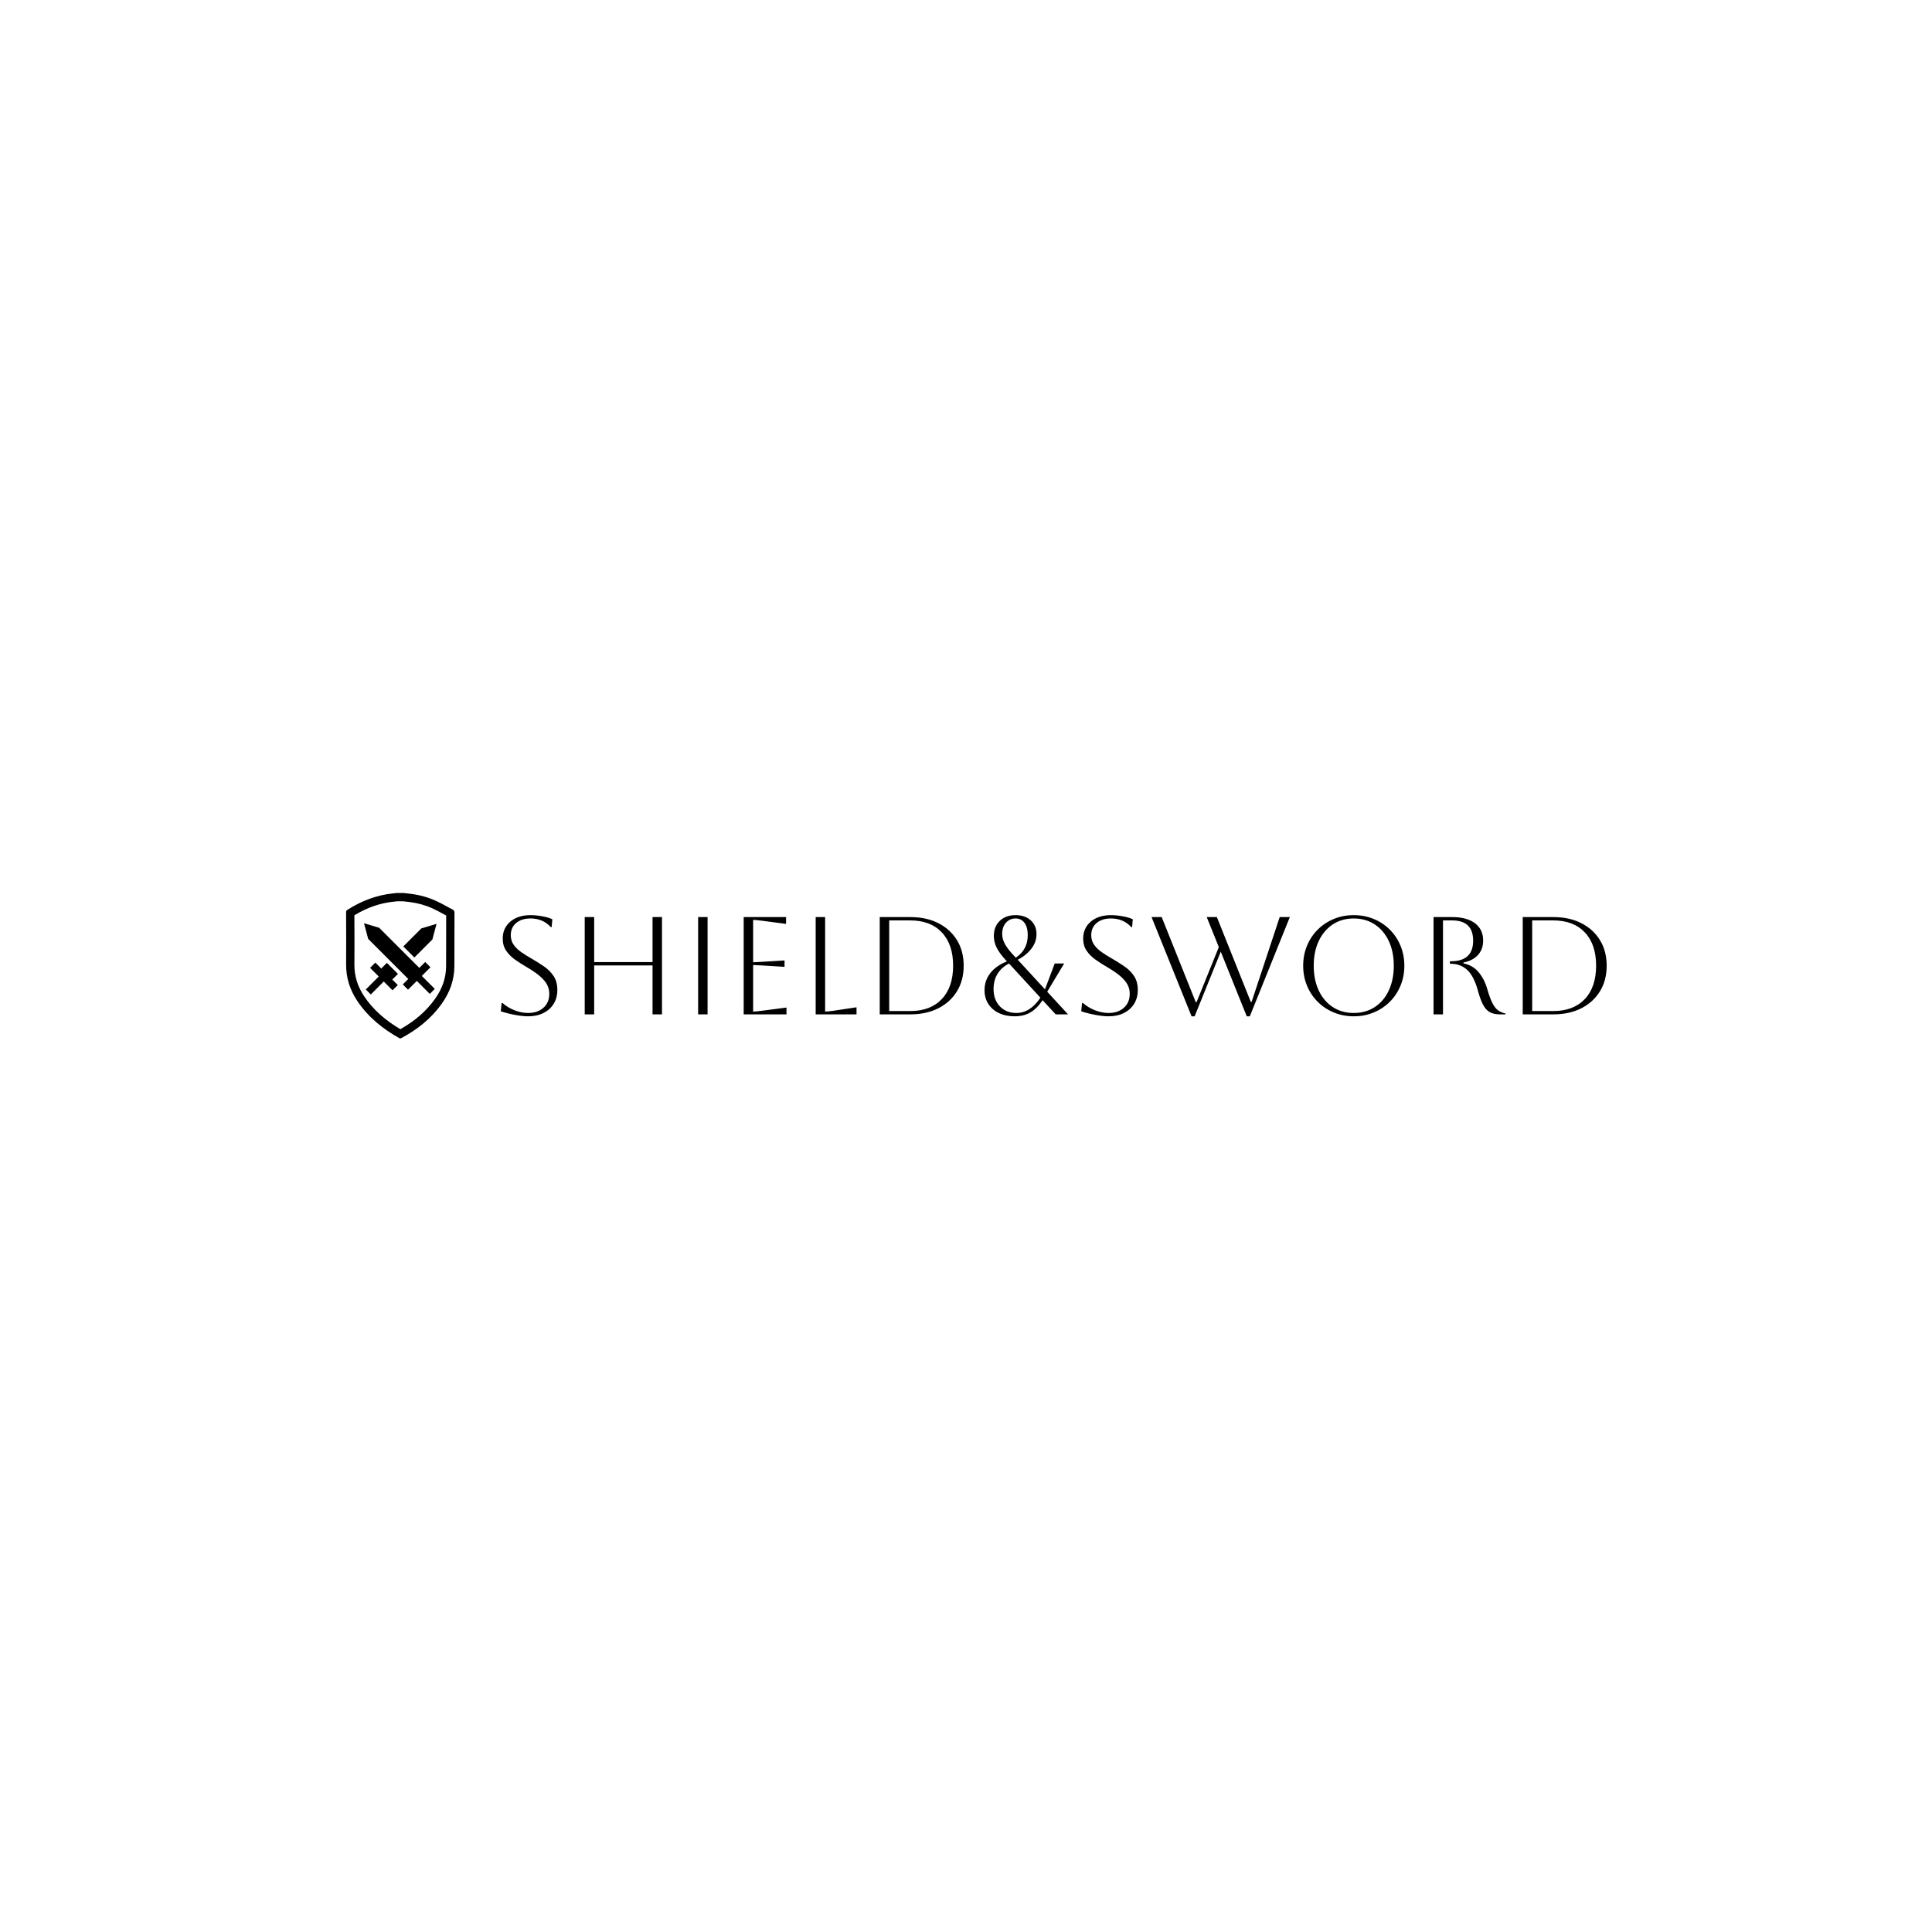
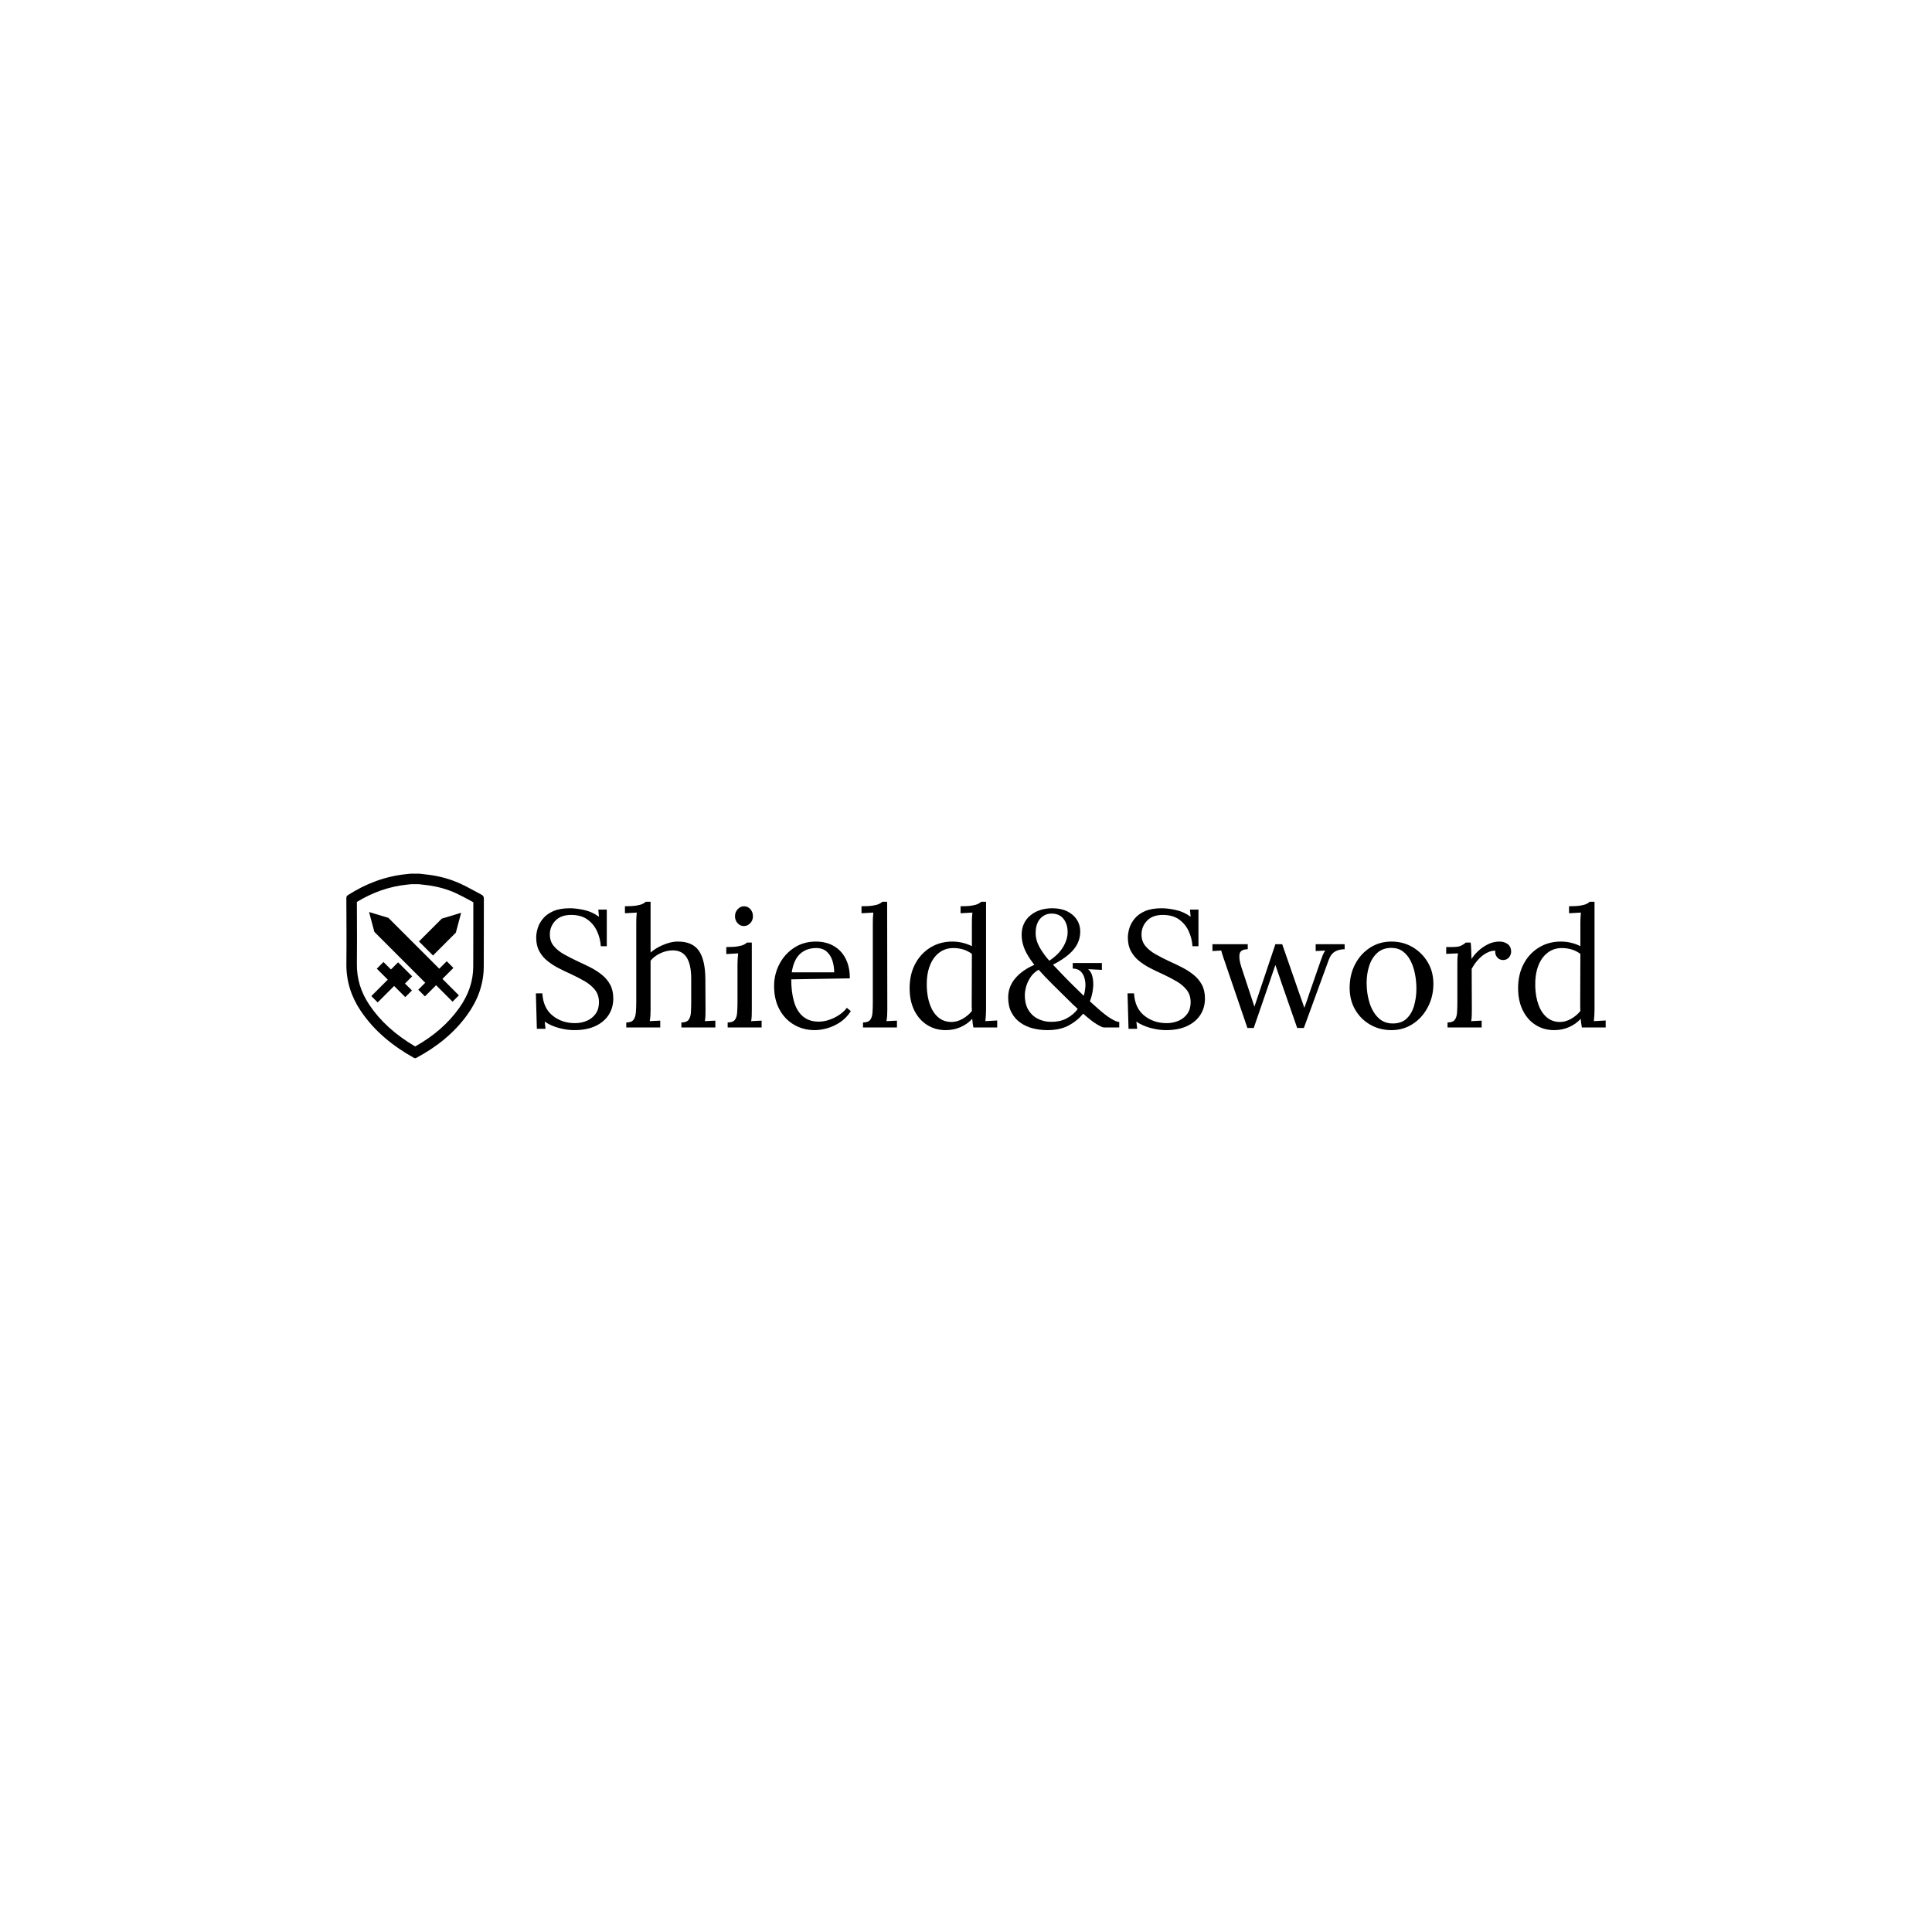
<svg xmlns="http://www.w3.org/2000/svg" version="1.1" width="1500" height="1500" viewBox="0 0 1500 1500">
  <rect width="1500" height="1500" fill="#ffffff" />
-   <g transform="matrix(0.6666667,0,0,0.6666667,249.3939,693.1183)">
-     <svg viewBox="0 0 396 45" data-background-color="#ffffff" preserveAspectRatio="xMidYMid meet" height="170" width="1500">
-       <g id="tight-bounds" transform="matrix(1,0,0,1,0.24,0.08539472)">
-         <svg viewBox="0 0 395.52 44.829" height="44.829" width="395.52">
+   <g transform="matrix(0.6666667,0,0,0.6666667,249.3939,678.2908)">
+     <svg viewBox="0 0 396 57" data-background-color="#ffffff" preserveAspectRatio="xMidYMid meet" height="215" width="1500">
+       <g id="tight-bounds" transform="matrix(1,0,0,1,0.24,0.01690249)">
+         <svg viewBox="0 0 395.52 56.966" height="56.966" width="395.52">
          <g>
-             <svg viewBox="0 0 458.822 52.004" height="44.829" width="395.52">
-               <g transform="matrix(1,0,0,1,63.30242,7.910893)">
-                 <svg viewBox="0 0 395.52 36.182" height="36.182" width="395.52">
+             <svg viewBox="0 0 473.56 68.206" height="56.966" width="395.52">
+               <g transform="matrix(1,0,0,1,78.03969,10.37556)">
+                 <svg viewBox="0 0 395.52 47.455" height="47.455" width="395.52">
                  <g id="textblocktransform">
-                     <svg viewBox="0 0 395.52 36.182" height="36.182" width="395.52" id="textblock">
+                     <svg viewBox="0 0 395.52 47.455" height="47.455" width="395.52" id="textblock">
                      <g>
-                         <svg viewBox="0 0 395.52 36.182" height="36.182" width="395.52">
+                         <svg viewBox="0 0 395.52 47.455" height="47.455" width="395.52">
                          <g transform="matrix(1,0,0,1,0,0)">
-                             <svg width="395.52" viewBox="3.45 -35.7 397.87 36.4" height="36.182" data-palette-color="#0063db">
-                               <path d="M3.45-1.1L3.45-1.1 3.75-4.1 4.05-4.1Q6-2.4 8.45-1.45 10.9-0.5 13.3-0.5L13.3-0.5Q16.7-0.5 18.8-2.38 20.9-4.25 20.9-7.4L20.9-7.4Q20.9-9.15 20.13-10.65 19.35-12.15 17.57-13.7 15.8-15.25 12.7-17.05L12.7-17.05Q10.55-18.3 8.6-19.68 6.65-21.05 5.4-22.88 4.15-24.7 4.15-27.25L4.15-27.25Q4.15-31.05 6.9-33.38 9.65-35.7 14.15-35.7L14.15-35.7Q16.15-35.7 18.45-35.27 20.75-34.85 22-34.2L22-34.2 21.75-31.4 21.45-31.4Q18.6-34.5 14.15-34.5L14.15-34.5Q10.95-34.5 9-32.88 7.05-31.25 7.05-28.5L7.05-28.5Q7.05-26.45 8.13-24.98 9.2-23.5 10.9-22.33 12.6-21.15 14.55-20.05L14.55-20.05Q16.8-18.75 18.93-17.3 21.05-15.85 22.43-13.83 23.8-11.8 23.8-8.75L23.8-8.75Q23.8-5.95 22.5-3.83 21.2-1.7 18.82-0.5 16.45 0.7 13.3 0.7L13.3 0.7Q11.3 0.7 8.6 0.2 5.9-0.3 3.45-1.1ZM37.05 0L33.65 0 33.65-35 37.05-35 37.05-18.8 58.05-18.8 58.05-35 61.45-35 61.45 0 58.05 0 58.05-17.6 37.05-17.6 37.05 0ZM77.85 0L74.45 0 74.45-35 77.85-35 77.85 0ZM106.24 0L90.84 0 90.84-35 106.09-35 106.09-32.55 97.34-33.7Q95.04-34 94.24-34L94.24-34 94.24-18.75Q94.89-18.75 97.34-18.9L97.34-18.9 105.54-19.4 105.54-17.1 97.34-17.6Q94.89-17.75 94.24-17.75L94.24-17.75 94.24-1Q95.14-1 97.39-1.3L97.39-1.3 106.24-2.45 106.24 0ZM116.74 0L116.74-35 120.14-35 120.14-1Q121.09-1 123.14-1.3L123.14-1.3 131.44-2.55 131.44 0 116.74 0ZM150.79 0L139.79 0 139.79-35 150.79-35Q156.59-35 160.89-32.8 165.19-30.6 167.59-26.68 169.99-22.75 169.99-17.5L169.99-17.5Q169.99-12.25 167.59-8.33 165.19-4.4 160.89-2.2 156.59 0 150.79 0L150.79 0ZM150.79-33.8L150.79-33.8 143.19-33.8 143.19-1.2 150.79-1.2Q158.04-1.2 162.11-5.5 166.19-9.8 166.19-17.5L166.19-17.5Q166.19-25.2 162.11-29.5 158.04-33.8 150.79-33.8ZM207.54 0L203.09 0 198.39-5.1Q196.34-2.05 193.96-0.68 191.59 0.7 188.34 0.7L188.34 0.7Q185.09 0.7 182.64-0.48 180.19-1.65 178.84-3.78 177.49-5.9 177.49-8.7L177.49-8.7Q177.49-12.15 179.56-14.83 181.64-17.5 185.54-19.05L185.54-19.05 185.14-19.5Q182.84-22 181.84-24.03 180.84-26.05 180.84-28.2L180.84-28.2Q180.84-31.6 182.99-33.65 185.14-35.7 188.64-35.7L188.64-35.7Q192.04-35.7 194.11-33.83 196.19-31.95 196.19-28.85L196.19-28.85Q196.19-26.05 194.36-23.65 192.54-21.25 189.44-19.65L189.44-19.65 199.24-9 202.74-18.3 206.14-18.3 200.04-8.15 207.54 0ZM187.39-21.85L187.39-21.85 188.74-20.4Q193.04-23.25 193.04-28.5L193.04-28.5Q193.04-31.35 191.86-32.93 190.69-34.5 188.64-34.5L188.64-34.5Q186.59-34.5 185.21-32.98 183.84-31.45 183.84-28.95L183.84-28.95Q183.84-27.25 184.69-25.58 185.54-23.9 187.39-21.85ZM180.74-9.1L180.74-9.1Q180.74-5.25 183.01-2.88 185.29-0.5 188.94-0.5L188.94-0.5Q193.94-0.5 197.59-6L197.59-6 186.29-18.3Q180.74-15.35 180.74-9.1ZM212.28-1.1L212.28-1.1 212.58-4.1 212.88-4.1Q214.83-2.4 217.28-1.45 219.73-0.5 222.13-0.5L222.13-0.5Q225.53-0.5 227.63-2.38 229.73-4.25 229.73-7.4L229.73-7.4Q229.73-9.15 228.96-10.65 228.18-12.15 226.41-13.7 224.63-15.25 221.53-17.05L221.53-17.05Q219.38-18.3 217.43-19.68 215.48-21.05 214.23-22.88 212.98-24.7 212.98-27.25L212.98-27.25Q212.98-31.05 215.73-33.38 218.48-35.7 222.98-35.7L222.98-35.7Q224.98-35.7 227.28-35.27 229.58-34.85 230.83-34.2L230.83-34.2 230.58-31.4 230.28-31.4Q227.43-34.5 222.98-34.5L222.98-34.5Q219.78-34.5 217.83-32.88 215.88-31.25 215.88-28.5L215.88-28.5Q215.88-26.45 216.96-24.98 218.03-23.5 219.73-22.33 221.43-21.15 223.38-20.05L223.38-20.05Q225.63-18.75 227.76-17.3 229.88-15.85 231.26-13.83 232.63-11.8 232.63-8.75L232.63-8.75Q232.63-5.95 231.33-3.83 230.03-1.7 227.66-0.5 225.28 0.7 222.13 0.7L222.13 0.7Q220.13 0.7 217.43 0.2 214.73-0.3 212.28-1.1ZM251.98 0.7L237.58-35 241.23-35 253.48-4.4 253.78-4.4 261.78-24.2 257.43-35 261.08-35 273.28-4.5 273.58-4.5 283.68-35 287.33-35 272.93 0.7 271.83 0.7 262.48-22.55 253.08 0.7 251.98 0.7ZM292.13-17.5L292.13-17.5Q292.13-21.35 293.5-24.68 294.88-28 297.35-30.48 299.83-32.95 303.15-34.33 306.48-35.7 310.33-35.7L310.33-35.7Q314.18-35.7 317.5-34.33 320.83-32.95 323.3-30.48 325.78-28 327.15-24.68 328.53-21.35 328.53-17.5L328.53-17.5Q328.53-13.65 327.15-10.33 325.78-7 323.3-4.53 320.83-2.05 317.5-0.68 314.18 0.7 310.33 0.7L310.33 0.7Q306.48 0.7 303.15-0.68 299.83-2.05 297.35-4.53 294.88-7 293.5-10.33 292.13-13.65 292.13-17.5ZM295.93-17.5L295.93-17.5Q295.93-12.4 297.73-8.58 299.53-4.75 302.78-2.63 306.03-0.5 310.33-0.5L310.33-0.5Q314.63-0.5 317.88-2.63 321.13-4.75 322.93-8.6 324.73-12.45 324.73-17.5L324.73-17.5Q324.73-22.55 322.93-26.38 321.13-30.2 317.88-32.35 314.63-34.5 310.33-34.5L310.33-34.5Q306.03-34.5 302.8-32.38 299.58-30.25 297.75-26.43 295.93-22.6 295.93-17.5ZM339.03 0L339.03-35 345.73-35Q351.03-35 353.95-32.77 356.88-30.55 356.88-26.55L356.88-26.55Q356.88-23.45 355.05-21.4 353.23-19.35 349.78-18.65L349.78-18.65 349.78-18.35Q353.08-17.7 355.18-15.25 357.28-12.8 358.33-9.2L358.33-9.2Q359.28-5.9 360.2-4.08 361.13-2.25 362.25-1.45 363.38-0.65 364.93-0.3L364.93-0.3 364.93 0 362.88 0Q360.68 0 359.25-0.8 357.83-1.6 356.83-3.5 355.83-5.4 354.93-8.75L354.93-8.75Q353.48-13.9 351.08-16.05 348.68-18.2 345.23-18.2L345.23-18.2 344.93-18.2 344.93-19.1 345.23-19.1Q353.28-19.1 353.28-26.5L353.28-26.5Q353.28-33.8 345.73-33.8L345.73-33.8 342.43-33.8 342.43 0 339.03 0ZM382.12 0L371.12 0 371.12-35 382.12-35Q387.92-35 392.22-32.8 396.52-30.6 398.92-26.68 401.32-22.75 401.32-17.5L401.32-17.5Q401.32-12.25 398.92-8.33 396.52-4.4 392.22-2.2 387.92 0 382.12 0L382.12 0ZM382.12-33.8L382.12-33.8 374.52-33.8 374.52-1.2 382.12-1.2Q389.37-1.2 393.45-5.5 397.52-9.8 397.52-17.5L397.52-17.5Q397.52-25.2 393.45-29.5 389.37-33.8 382.12-33.8Z" opacity="1" transform="matrix(1,0,0,1,0,0)" fill="#000000" class="wordmark-text-0" data-fill-palette-color="primary" id="text-0" />
+                             <svg width="395.52" viewBox="2.9 -37.75 321.27 38.55" height="47.455" data-palette-color="#0063db">
+                               <path d="M24.2-24.4L22.4-24.4Q22.25-26.8 21.25-28.95 20.25-31.1 18.35-32.45 16.45-33.8 13.5-33.8L13.5-33.8Q10.4-33.8 8.75-32.05 7.1-30.3 7.1-27.95L7.1-27.95Q7.1-25.85 8.3-24.43 9.5-23 11.43-21.93 13.35-20.85 15.5-19.85L15.5-19.85Q17.4-19 19.3-18.03 21.2-17.05 22.75-15.8 24.3-14.55 25.23-12.83 26.15-11.1 26.15-8.7L26.15-8.7Q26.15-5.95 24.78-3.8 23.4-1.65 20.8-0.43 18.2 0.8 14.45 0.8L14.45 0.8Q12.2 0.8 9.8 0.15 7.4-0.5 5.55-1.75L5.55-1.75 5.8 0.4 3.2 0.4 2.9-10.25 4.85-10.25Q5.1-5.85 7.9-3.58 10.7-1.3 14.65-1.3L14.65-1.3Q16.6-1.3 18.25-2.02 19.9-2.75 20.88-4.15 21.85-5.55 21.85-7.55L21.85-7.55Q21.85-9.8 20.65-11.3 19.45-12.8 17.55-13.9 15.65-15 13.5-16L13.5-16Q11.6-16.85 9.75-17.8 7.9-18.75 6.38-19.98 4.85-21.2 3.93-22.9 3-24.6 3-27L3-27Q3-28.3 3.45-29.8 3.9-31.3 5.03-32.68 6.15-34.05 8.13-34.93 10.1-35.8 13.15-35.8L13.15-35.8Q15.05-35.8 17.43-35.27 19.8-34.75 21.85-33.25L21.85-33.25 21.65-35.4 24.2-35.4 24.2-24.4ZM46.6 0L46.6-1.5Q48.15-1.5 48.75-2.27 49.35-3.05 49.45-4.42 49.55-5.8 49.55-7.6L49.55-7.6 49.55-14.6Q49.55-18.9 48.17-21.05 46.8-23.2 43.85-23.15L43.85-23.15Q42-23.1 40.22-22.25 38.45-21.4 37.35-20.05L37.35-20.05 37.35-5.3Q37.35-4.3 37.3-3.53 37.25-2.75 37.1-1.9L37.1-1.9Q37.9-1.95 38.67-1.98 39.45-2 40.25-2.05L40.25-2.05 40.25 0 30.05 0 30.05-1.5Q31.6-1.5 32.2-2.27 32.8-3.05 32.92-4.42 33.05-5.8 33.05-7.6L33.05-7.6 33.05-31.25Q33.05-32.05 33.07-32.77 33.1-33.5 33.2-34.5L33.2-34.5Q32.3-34.45 31.42-34.4 30.55-34.35 29.65-34.3L29.65-34.3 29.65-36.4Q31.85-36.4 33.07-36.6 34.3-36.8 34.92-37.1 35.55-37.4 35.9-37.75L35.9-37.75 37.35-37.75 37.35-22.5Q38.45-23.45 39.82-24.18 41.2-24.9 42.67-25.35 44.15-25.8 45.55-25.8L45.55-25.8Q49.9-25.8 51.82-23.08 53.75-20.35 53.8-14.6L53.8-14.6 53.85-5.3Q53.85-4.3 53.82-3.53 53.8-2.75 53.65-1.9L53.65-1.9Q54.45-1.95 55.22-1.98 56-2 56.8-2.05L56.8-2.05 56.8 0 46.6 0ZM60.5 0L60.5-1.5Q62.05-1.5 62.65-2.27 63.25-3.05 63.34-4.42 63.45-5.8 63.45-7.6L63.45-7.6 63.45-19Q63.45-19.8 63.5-20.53 63.55-21.25 63.65-22.25L63.65-22.25Q62.75-22.2 61.87-22.15 61-22.1 60.09-22.05L60.09-22.05 60.09-24.15Q62.3-24.15 63.5-24.35 64.7-24.55 65.32-24.85 65.95-25.15 66.3-25.5L66.3-25.5 67.75-25.5 67.75-5.3Q67.75-4.3 67.72-3.53 67.7-2.75 67.55-1.9L67.55-1.9Q68.34-1.95 69.12-1.98 69.9-2 70.7-2.05L70.7-2.05 70.7 0 60.5 0ZM65.34-30.45L65.34-30.45Q64.3-30.45 63.5-31.3 62.7-32.15 62.7-33.4L62.7-33.4Q62.7-34.65 63.52-35.52 64.34-36.4 65.39-36.4L65.39-36.4Q66.55-36.4 67.32-35.52 68.09-34.65 68.09-33.4L68.09-33.4Q68.09-32.15 67.27-31.3 66.45-30.45 65.34-30.45ZM86.64 0.8L86.64 0.8Q83.19 0.8 80.42-0.83 77.64-2.45 76.04-5.43 74.44-8.4 74.44-12.45L74.44-12.45Q74.44-15.95 76.02-19 77.59-22.05 80.44-23.93 83.29-25.8 87.04-25.8L87.04-25.8Q89.14-25.8 90.97-25.13 92.79-24.45 94.19-23.08 95.59-21.7 96.39-19.63 97.19-17.55 97.19-14.75L97.19-14.75 79.59-14.45Q79.59-10.65 80.42-7.78 81.24-4.9 83.09-3.33 84.94-1.75 87.84-1.75L87.84-1.75Q89.39-1.75 91.02-2.3 92.64-2.85 94.04-3.8 95.44-4.75 96.29-5.9L96.29-5.9 97.49-4.9Q96.14-2.8 94.24-1.55 92.34-0.3 90.34 0.25 88.34 0.8 86.64 0.8ZM79.74-16.55L79.74-16.55 92.49-16.55Q92.49-18.35 91.97-20.03 91.44-21.7 90.24-22.78 89.04-23.85 87.09-23.85L87.09-23.85Q84.19-23.85 82.27-22.13 80.34-20.4 79.74-16.55ZM101.14 0L101.14-1.5Q102.69-1.5 103.29-2.27 103.89-3.05 103.99-4.42 104.09-5.8 104.09-7.6L104.09-7.6 104.09-31.25Q104.09-32.05 104.11-32.77 104.14-33.5 104.24-34.5L104.24-34.5Q103.34-34.45 102.47-34.4 101.59-34.35 100.69-34.3L100.69-34.3 100.69-36.4Q102.89-36.4 104.11-36.6 105.34-36.8 105.97-37.1 106.59-37.4 106.94-37.75L106.94-37.75 108.39-37.75 108.44-5.3Q108.44-4.3 108.39-3.53 108.34-2.75 108.19-1.9L108.19-1.9Q108.99-1.95 109.77-1.98 110.54-2 111.34-2.05L111.34-2.05 111.34 0 101.14 0ZM125.94 0.8L125.94 0.8Q122.89 0.8 120.44-0.73 117.99-2.25 116.56-5.1 115.14-7.95 115.14-11.8L115.14-11.8Q115.14-15.9 116.79-19.05 118.44-22.2 121.36-24 124.29-25.8 127.99-25.8L127.99-25.8Q129.64-25.8 131.26-25.38 132.89-24.95 133.84-24.4L133.84-24.4 133.84-31.25Q133.84-32.05 133.86-32.77 133.89-33.5 133.99-34.5L133.99-34.5Q133.09-34.45 132.21-34.4 131.34-34.35 130.44-34.3L130.44-34.3 130.44-36.4Q132.64-36.4 133.84-36.6 135.04-36.8 135.66-37.1 136.29-37.4 136.64-37.75L136.64-37.75 138.09-37.75 138.09-5.3Q138.09-4.5 138.04-3.7 137.99-2.9 137.89-1.9L137.89-1.9Q138.79-1.95 139.66-2 140.54-2.05 141.44-2.1L141.44-2.1 141.44 0 134.29 0Q134.14-0.75 134.06-1.38 133.99-2 133.94-2.6L133.94-2.6Q132.54-1.05 130.49-0.13 128.44 0.8 125.94 0.8ZM127.74-1.65L127.74-1.65Q129.39-1.65 131.06-2.6 132.74-3.55 133.84-4.95L133.84-4.95Q133.79-5.55 133.79-6.23 133.79-6.9 133.79-7.7L133.79-7.7 133.84-22.1Q132.64-23 131.21-23.43 129.79-23.85 128.29-23.85L128.29-23.85Q125.79-23.85 123.94-22.4 122.09-20.95 121.14-18.35 120.19-15.75 120.29-12.25L120.29-12.25Q120.39-9.2 121.26-6.8 122.14-4.4 123.76-3.03 125.39-1.65 127.74-1.65ZM156.49 0.8L156.49 0.8Q154.28 0.8 152.19 0.28 150.09-0.25 148.41-1.43 146.74-2.6 145.74-4.48 144.74-6.35 144.74-9L144.74-9Q144.74-12.25 146.86-14.75 148.99-17.25 152.59-18.8L152.59-18.8Q151.28-20.5 150.44-21.98 149.59-23.45 149.19-24.93 148.78-26.4 148.78-27.95L148.78-27.95Q148.84-31.55 151.44-33.68 154.03-35.8 158.03-35.8L158.03-35.8Q160.59-35.8 162.46-34.88 164.34-33.95 165.36-32.38 166.38-30.8 166.38-28.8L166.38-28.8Q166.38-26.95 165.59-25.25 164.78-23.55 162.99-21.98 161.19-20.4 158.19-18.85L158.19-18.85Q159.53-17.45 161.16-15.75 162.78-14.05 164.44-12.43 166.09-10.8 167.44-9.5L167.44-9.5Q167.69-10.4 167.81-11.23 167.94-12.05 167.94-12.7L167.94-12.7Q167.94-13.85 167.61-14.98 167.28-16.1 166.46-16.88 165.63-17.65 164.13-17.7L164.13-17.7 164.13-19.35 172.88-19.35 172.88-17.3 168.74-17.5Q169.53-16.85 169.88-15.8 170.24-14.75 170.28-13.35L170.28-13.35Q170.34-12.4 170.11-10.93 169.88-9.45 169.28-7.85L169.28-7.85Q169.84-7.35 170.46-6.78 171.09-6.2 171.78-5.6L171.78-5.6Q174.03-3.6 175.66-2.63 177.28-1.65 178.09-1.65L178.09-1.65 178.09 0 173.44 0Q172.99 0 171.41-0.93 169.84-1.85 167.24-4.15L167.24-4.15Q165.63-2.1 163.01-0.65 160.38 0.8 156.49 0.8ZM157.09-1.7L157.09-1.7Q160.24-1.6 162.31-2.73 164.38-3.85 165.63-5.55L165.63-5.55Q165.28-5.9 164.94-6.23 164.59-6.55 164.19-6.9L164.19-6.9Q160.84-10.2 158.26-12.75 155.69-15.3 153.88-17.35L153.88-17.35Q152.28-16.4 151.38-15 150.49-13.6 150.11-12.2 149.74-10.8 149.74-9.75L149.74-9.75Q149.74-7 150.81-5.25 151.88-3.5 153.56-2.65 155.24-1.8 157.09-1.7ZM157.09-20.05L157.09-20.05Q159.88-21.9 161.24-24.18 162.59-26.45 162.59-28.65L162.59-28.65Q162.59-31.05 161.34-32.63 160.09-34.2 157.78-34.2L157.78-34.2Q155.74-34.2 154.36-32.68 152.99-31.15 152.99-28.35L152.99-28.35Q152.99-26.2 154.16-24.1 155.34-22 157.09-20.05ZM201.88-24.4L200.08-24.4Q199.93-26.8 198.93-28.95 197.93-31.1 196.03-32.45 194.13-33.8 191.18-33.8L191.18-33.8Q188.08-33.8 186.43-32.05 184.78-30.3 184.78-27.95L184.78-27.95Q184.78-25.85 185.98-24.43 187.18-23 189.11-21.93 191.03-20.85 193.18-19.85L193.18-19.85Q195.08-19 196.98-18.03 198.88-17.05 200.43-15.8 201.98-14.55 202.91-12.83 203.83-11.1 203.83-8.7L203.83-8.7Q203.83-5.95 202.46-3.8 201.08-1.65 198.48-0.43 195.88 0.8 192.13 0.8L192.13 0.8Q189.88 0.8 187.48 0.15 185.08-0.5 183.23-1.75L183.23-1.75 183.48 0.4 180.88 0.4 180.58-10.25 182.53-10.25Q182.78-5.85 185.58-3.58 188.38-1.3 192.33-1.3L192.33-1.3Q194.28-1.3 195.93-2.02 197.58-2.75 198.56-4.15 199.53-5.55 199.53-7.55L199.53-7.55Q199.53-9.8 198.33-11.3 197.13-12.8 195.23-13.9 193.33-15 191.18-16L191.18-16Q189.28-16.85 187.43-17.8 185.58-18.75 184.06-19.98 182.53-21.2 181.61-22.9 180.68-24.6 180.68-27L180.68-27Q180.68-28.3 181.13-29.8 181.58-31.3 182.71-32.68 183.83-34.05 185.81-34.93 187.78-35.8 190.83-35.8L190.83-35.8Q192.73-35.8 195.11-35.27 197.48-34.75 199.53-33.25L199.53-33.25 199.33-35.4 201.88-35.4 201.88-24.4ZM218.48 0.15L216.58 0.15 210.03-19.05Q209.68-20.1 209.41-20.85 209.13-21.6 208.98-22.15 208.83-22.7 208.73-23.1L208.73-23.1 206.08-22.95 206.08-25 216.68-25 216.68-23.5Q214.43-23.45 214.21-21.98 213.98-20.5 214.78-18.1L214.78-18.1 217.08-11.1Q217.48-9.9 217.88-8.68 218.28-7.45 218.68-6.25L218.68-6.25Q219.13-7.6 219.6-8.97 220.08-10.35 220.53-11.75L220.53-11.75 224.98-25 227.03-25 232.08-10.45Q232.48-9.35 232.88-8.2 233.28-7.05 233.68-5.9L233.68-5.9Q234.08-7 234.46-8.08 234.83-9.15 235.18-10.25L235.18-10.25 238.48-19.75Q238.83-20.75 239.18-21.65 239.53-22.55 239.98-23.1L239.98-23.1 237.08-22.95 237.08-25 245.78-25 245.78-23.5Q244.48-23.45 243.66-23.15 242.83-22.85 242.28-22.35 241.73-21.85 241.38-21.15 241.03-20.45 240.73-19.55L240.73-19.55 233.53 0.15 231.53 0.15 226.78-13.5Q226.48-14.4 226.18-15.28 225.88-16.15 225.58-17.03 225.28-17.9 224.98-18.75L224.98-18.75Q224.68-17.9 224.38-17.03 224.08-16.15 223.78-15.28 223.48-14.4 223.18-13.5L223.18-13.5 218.48 0.15ZM259.83 0.8L259.83 0.8Q256.33 0.8 253.48-0.83 250.63-2.45 248.95-5.33 247.28-8.2 247.28-11.9L247.28-11.9Q247.28-15.85 248.93-19 250.58-22.15 253.43-23.98 256.28-25.8 259.83-25.8L259.83-25.8Q263.33-25.8 266.18-24.13 269.03-22.45 270.73-19.6 272.43-16.75 272.43-13.1L272.43-13.1Q272.43-9.25 270.75-6.08 269.08-2.9 266.23-1.05 263.38 0.8 259.83 0.8ZM260.23-1.2L260.23-1.2Q262.88-1.2 264.43-2.7 265.98-4.2 266.65-6.6 267.33-9 267.33-11.65L267.33-11.65Q267.33-13.9 266.9-16.07 266.48-18.25 265.58-20.03 264.68-21.8 263.25-22.85 261.83-23.9 259.83-23.9L259.83-23.9Q257.23-23.9 255.58-22.4 253.93-20.9 253.15-18.5 252.38-16.1 252.38-13.35L252.38-13.35Q252.38-10.25 253.23-7.48 254.08-4.7 255.83-2.95 257.58-1.2 260.23-1.2ZM276.68 0L276.68-1.5Q278.23-1.5 278.83-2.27 279.43-3.05 279.53-4.42 279.63-5.8 279.63-7.6L279.63-7.6 279.63-19Q279.63-19.8 279.65-20.6 279.68-21.4 279.83-22.25L279.83-22.25Q278.93-22.2 278.05-22.18 277.18-22.15 276.28-22.1L276.28-22.1 276.28-24.15 277.83-24.15Q279.98-24.15 280.8-24.58 281.63-25 282.18-25.5L282.18-25.5 283.63-25.5Q283.73-24.7 283.78-23.53 283.83-22.35 283.88-20.55L283.88-20.55Q284.63-21.8 285.93-23 287.23-24.2 288.85-25 290.48-25.8 292.28-25.8L292.28-25.8Q293.68-25.8 294.73-25.05 295.78-24.3 295.78-22.65L295.78-22.65Q295.78-22.25 295.53-21.68 295.28-21.1 294.73-20.68 294.18-20.25 293.28-20.25L293.28-20.25Q292.18-20.3 291.53-21.13 290.88-21.95 291.03-23.05L291.03-23.05Q289.78-23.1 288.45-22.4 287.13-21.7 285.98-20.48 284.83-19.25 283.93-17.6L283.93-17.6 283.98-5.3Q283.98-4.3 283.95-3.53 283.93-2.75 283.78-1.9L283.78-1.9Q284.58-1.95 285.35-1.98 286.13-2 286.93-2.05L286.93-2.05 286.93 0 276.68 0ZM308.67 0.8L308.67 0.8Q305.62 0.8 303.17-0.73 300.72-2.25 299.3-5.1 297.87-7.95 297.87-11.8L297.87-11.8Q297.87-15.9 299.52-19.05 301.17-22.2 304.1-24 307.02-25.8 310.72-25.8L310.72-25.8Q312.37-25.8 314-25.38 315.62-24.95 316.57-24.4L316.57-24.4 316.57-31.25Q316.57-32.05 316.6-32.77 316.62-33.5 316.72-34.5L316.72-34.5Q315.82-34.45 314.95-34.4 314.07-34.35 313.17-34.3L313.17-34.3 313.17-36.4Q315.37-36.4 316.57-36.6 317.77-36.8 318.4-37.1 319.02-37.4 319.37-37.75L319.37-37.75 320.82-37.75 320.82-5.3Q320.82-4.5 320.77-3.7 320.72-2.9 320.62-1.9L320.62-1.9Q321.52-1.95 322.4-2 323.27-2.05 324.17-2.1L324.17-2.1 324.17 0 317.02 0Q316.87-0.75 316.8-1.38 316.72-2 316.67-2.6L316.67-2.6Q315.27-1.05 313.22-0.13 311.17 0.8 308.67 0.8ZM310.47-1.65L310.47-1.65Q312.12-1.65 313.8-2.6 315.47-3.55 316.57-4.95L316.57-4.95Q316.52-5.55 316.52-6.23 316.52-6.9 316.52-7.7L316.52-7.7 316.57-22.1Q315.37-23 313.95-23.43 312.52-23.85 311.02-23.85L311.02-23.85Q308.52-23.85 306.67-22.4 304.82-20.95 303.87-18.35 302.92-15.75 303.02-12.25L303.02-12.25Q303.12-9.2 304-6.8 304.87-4.4 306.5-3.03 308.12-1.65 310.47-1.65Z" opacity="1" transform="matrix(1,0,0,1,0,0)" fill="#000000" class="wordmark-text-0" data-fill-palette-color="primary" id="text-0" />
                            </svg>
                          </g>
                        </svg>
                      </g>
                    </svg>
                  </g>
                </svg>
              </g>
              <g>
-                 <svg viewBox="0 0 54.761 52.004" height="52.004" width="54.761">
+                 <svg viewBox="0 0 66.837 68.206" height="68.206" width="66.837">
                  <g>
-                     <svg version="1.1" x="8" y="0" viewBox="17.298 7.411 65.409 87.757" enable-background="new 0 0 100 100" xml:space="preserve" height="52.004" width="38.761" class="icon-icon-0" data-fill-palette-color="accent" id="icon-0">
+                     <svg version="1.1" x="8" y="0" viewBox="17.298 7.411 65.409 87.757" enable-background="new 0 0 100 100" xml:space="preserve" height="68.206" width="50.837" class="icon-icon-0" data-fill-palette-color="accent" id="icon-0">
                      <path d="M51.813 12.411L52.846 12.529C53.833 12.641 54.824 12.753 55.809 12.879 60.684 13.497 65.29 14.79 69.503 16.723 71.667 17.717 73.777 18.864 76.012 20.079 76.575 20.384 77.135 20.689 77.698 20.992 77.682 25.389 77.684 29.825 77.684 34.13 77.686 39.863 77.688 45.791 77.651 51.615 77.61 58.629 75.403 65.097 70.903 71.396 65.749 78.615 58.915 84.582 50.046 89.593 40.546 83.989 33.4 77.499 28.245 69.806 24.173 63.732 22.232 57.361 22.312 50.327 22.4 42.458 22.364 34.476 22.329 26.757 22.32 24.784 22.311 22.811 22.304 20.839 30.033 16.162 37.865 13.465 46.188 12.61 46.665 12.561 47.142 12.51 47.619 12.458L48.066 12.41zM52.1 7.411H47.798C47.092 7.486 46.383 7.564 45.676 7.637 35.648 8.668 26.516 12.178 18.065 17.589 17.482 17.963 17.296 18.382 17.298 19.054 17.328 29.46 17.429 39.867 17.313 50.272 17.22 58.467 19.577 65.855 24.092 72.591 30.603 82.307 39.442 89.424 49.554 95.076A0.9 0.9 0 0 0 49.98 95.168C50.16 95.168 50.345 95.13 50.477 95.061 60.143 89.915 68.562 83.278 74.975 74.301 79.811 67.532 82.604 60.024 82.653 51.645 82.719 40.866 82.66 30.086 82.707 19.308 82.711 18.367 82.401 17.825 81.627 17.418 78.284 15.667 75.017 13.751 71.593 12.18 66.785 9.974 61.703 8.587 56.443 7.92 54.994 7.735 53.546 7.579 52.1 7.411" fill="#000000" data-fill-palette-color="accent" />
                      <path d="M48.491 62.945L45.318 66.119 31.777 52.579 34.951 49.406z" fill="#000000" data-fill-palette-color="accent" />
                      <rect x="28.258" y="59.134" transform="matrix(0.7072 -0.707 0.707 0.7072 -32.6077 43.7845)" width="16.609" height="4.259" fill="#000000" data-fill-palette-color="accent" />
                      <g fill="#d90000" data-fill-palette-color="accent">
                        <g fill="#d90000" data-fill-palette-color="accent">
                          <polygon points="58.51,46.317 69.379,35.45 71.896,26.006 62.703,28.773 51.834,39.642   " fill="#000000" data-fill-palette-color="accent" />
                        </g>
                        <g fill="#d90000" data-fill-palette-color="accent">
                          <rect x="40.956" y="49.962" transform="matrix(-0.707 0.7072 -0.7072 -0.707 112.8808 62.5994)" width="5.035" height="9.442" fill="#000000" data-fill-palette-color="accent" />
                        </g>
                      </g>
                      <path d="M51.509 62.585L54.682 65.759 68.223 52.219 65.048 49.046z" fill="#000000" data-fill-palette-color="accent" />
                      <rect x="55.134" y="58.776" transform="matrix(-0.7071 -0.7071 0.7071 -0.7071 65.229 148.8313)" width="16.609" height="4.261" fill="#000000" data-fill-palette-color="accent" />
                      <g fill="#d90000" data-fill-palette-color="accent">
                        <polygon points="58.089,49.205 37.297,28.413 28.103,25.646 30.621,35.088 51.413,55.881 54.971,59.439 61.648,52.766  " fill="#000000" data-fill-palette-color="accent" />
                      </g>
                    </svg>
                  </g>
                </svg>
              </g>
            </svg>
          </g>
          <defs />
        </svg>
-         <rect width="395.52" height="44.829" fill="none" stroke="none" visibility="hidden" />
+         <rect width="395.52" height="56.966" fill="none" stroke="none" visibility="hidden" />
      </g>
    </svg>
  </g>
</svg>
